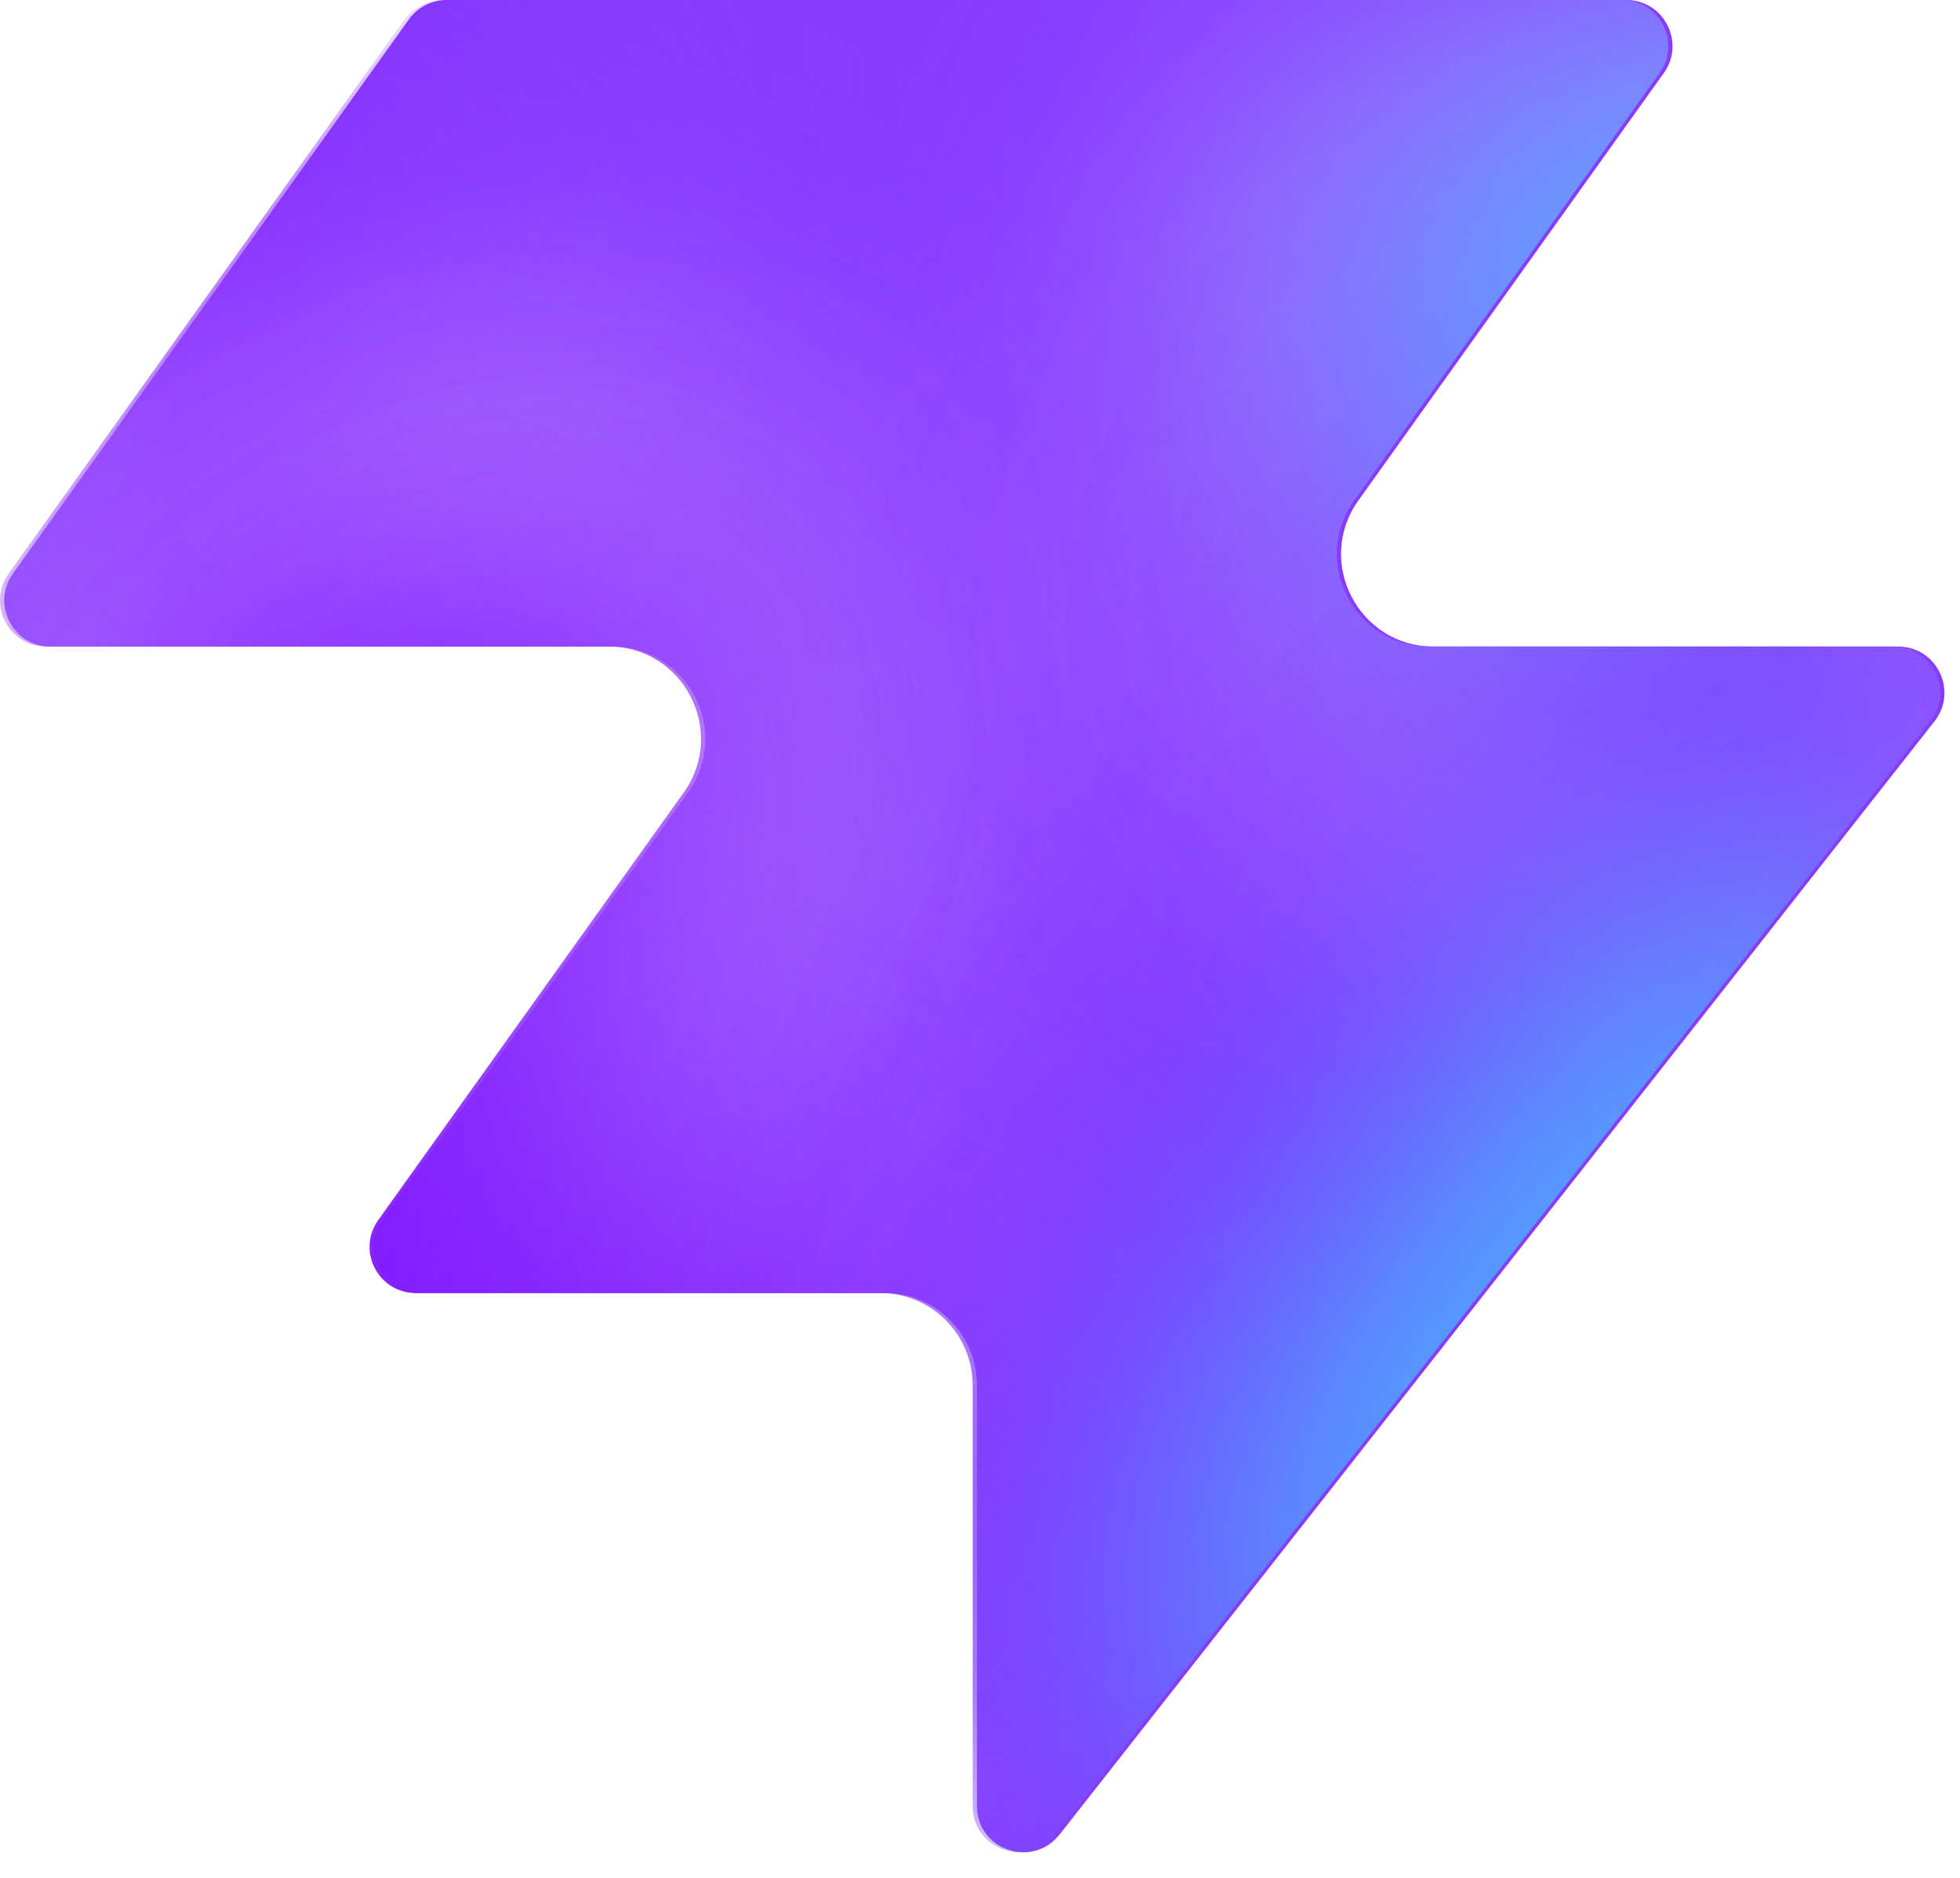
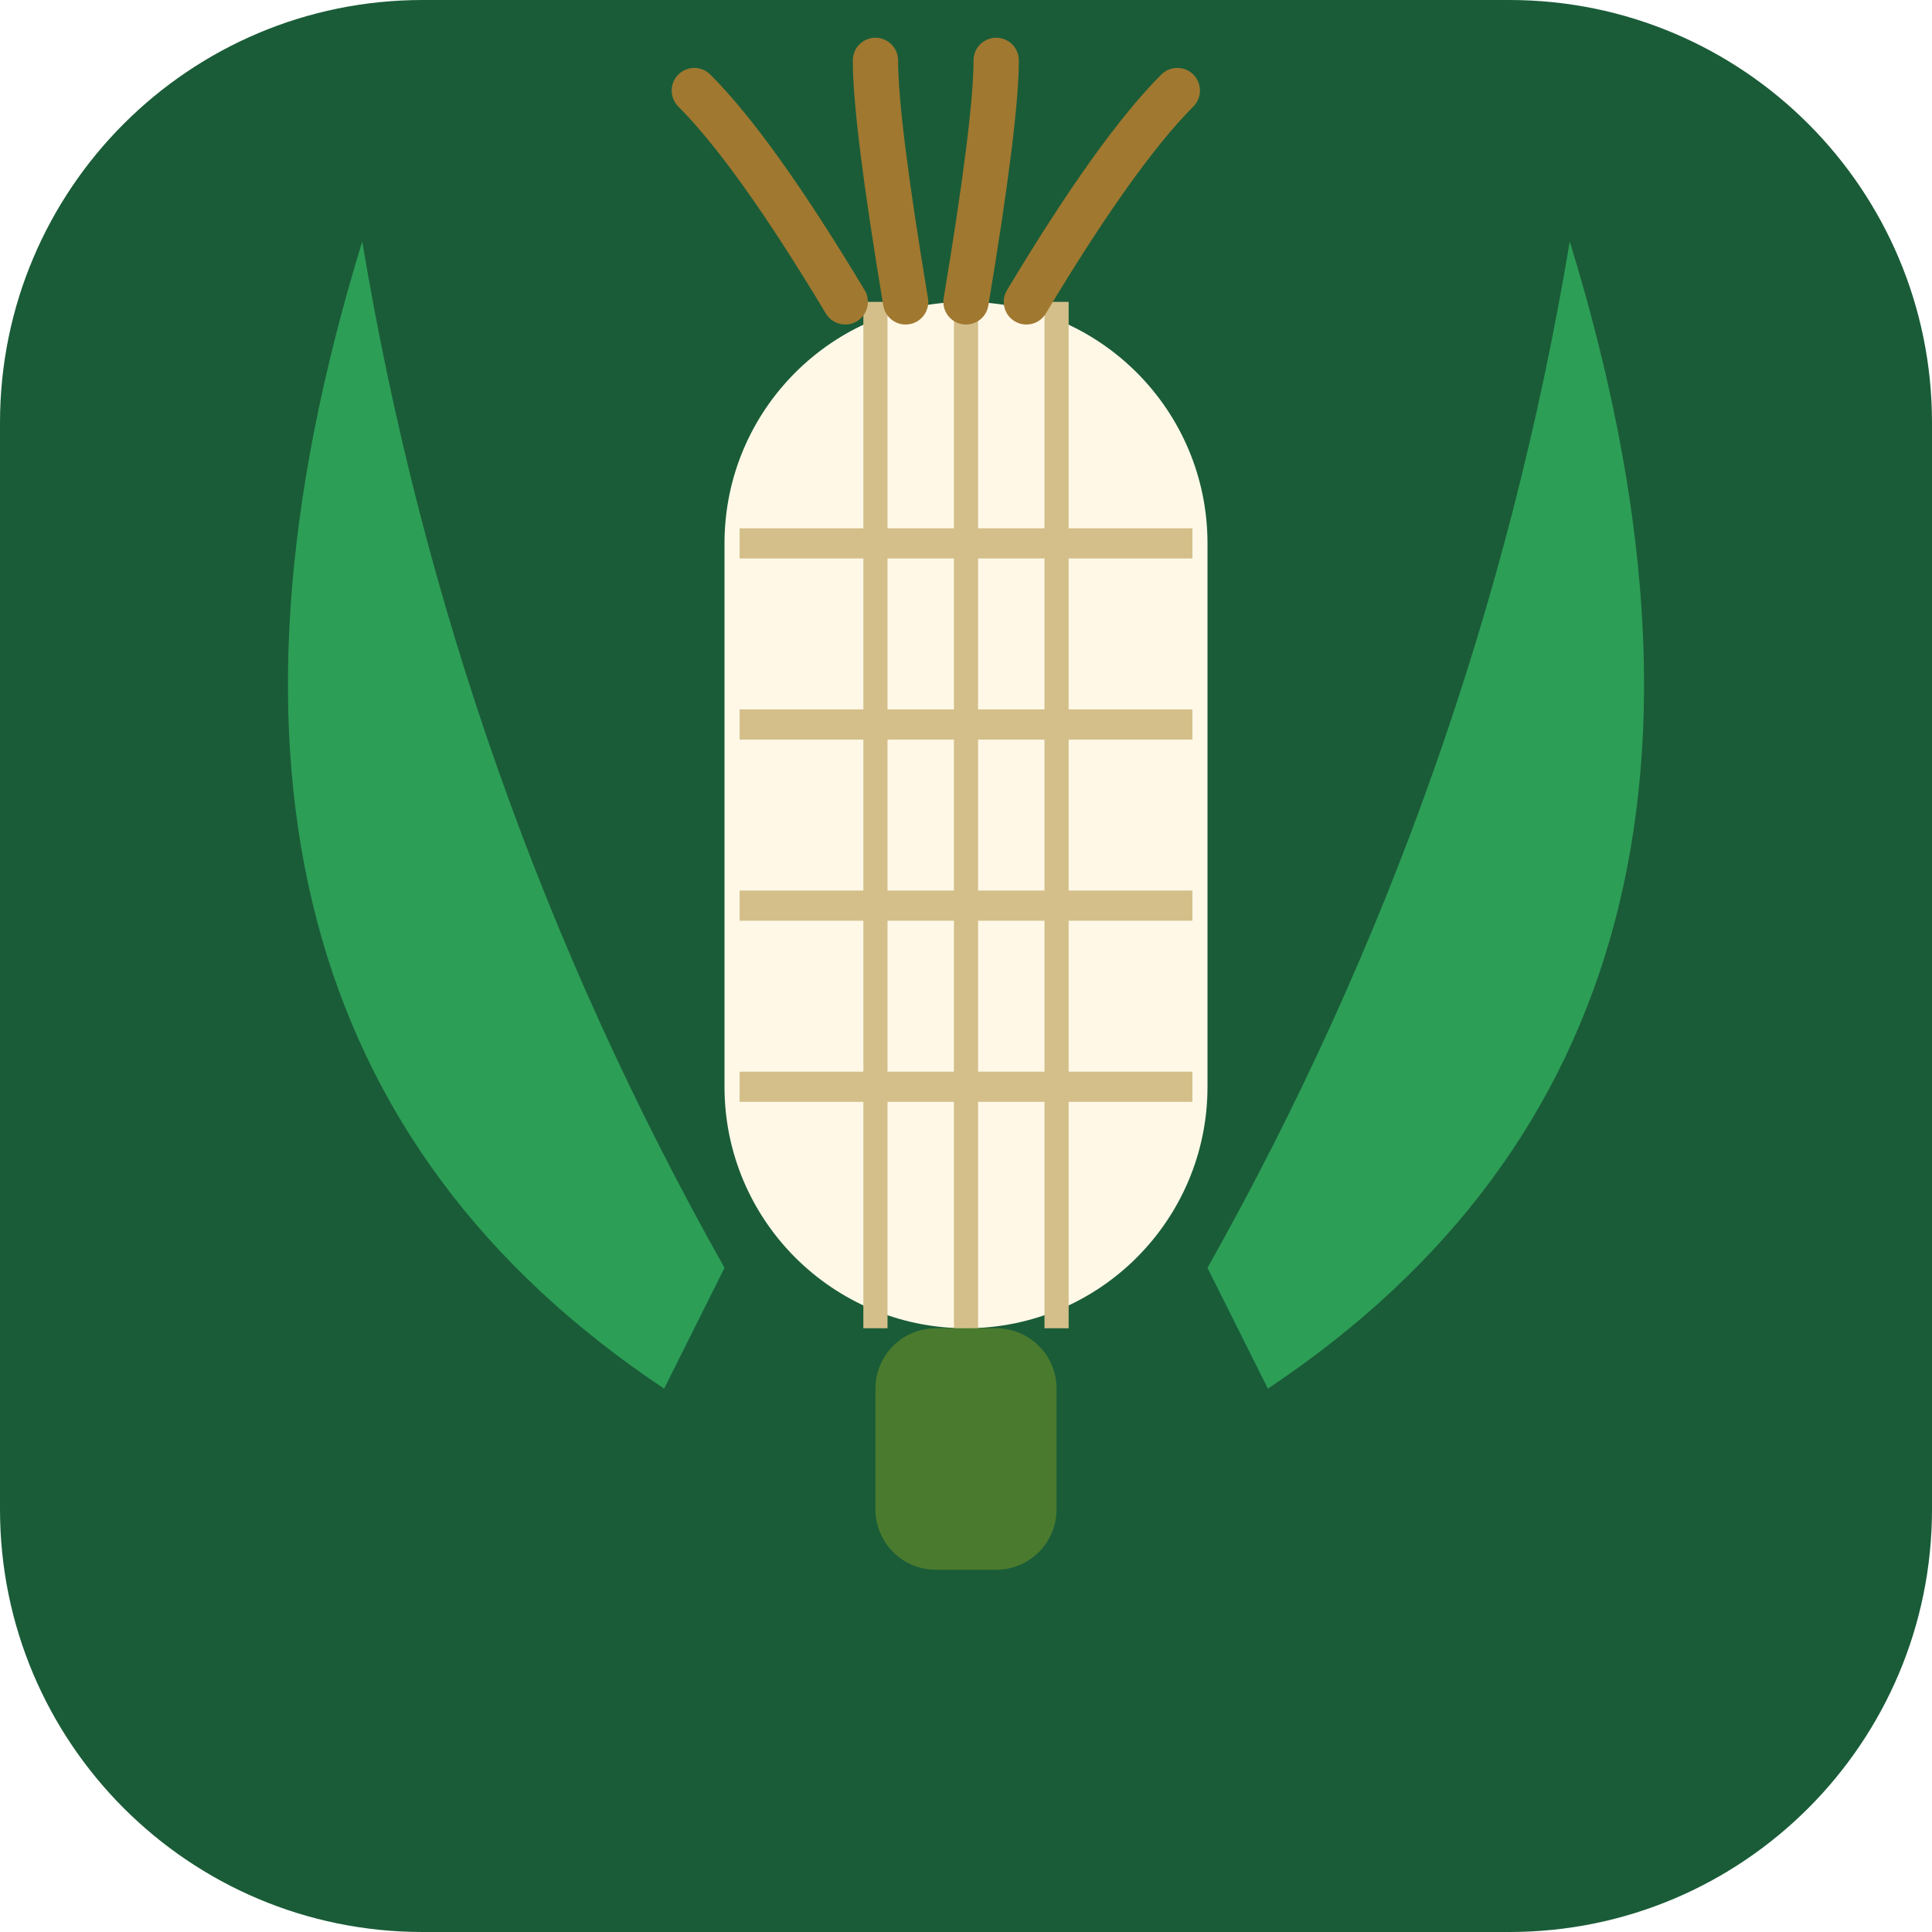
- <svg xmlns="http://www.w3.org/2000/svg" width="48" height="46" fill="none" viewBox="0 0 48 46">
-   <path fill="#863bff" d="M25.946 44.938c-.664.845-2.021.375-2.021-.698V33.937a2.26 2.26 0 0 0-2.262-2.262H10.287c-.92 0-1.456-1.04-.92-1.788l7.48-10.471c1.07-1.497 0-3.578-1.842-3.578H1.237c-.92 0-1.456-1.04-.92-1.788L10.013.474c.214-.297.556-.474.92-.474h28.894c.92 0 1.456 1.04.92 1.788l-7.48 10.471c-1.07 1.498 0 3.579 1.842 3.579h11.377c.943 0 1.473 1.088.89 1.83L25.947 44.94z" style="fill:#863bff;fill:color(display-p3 .525 .23 1);fill-opacity:1" />
-   <mask id="a" width="48" height="46" x="0" y="0" maskUnits="userSpaceOnUse" style="mask-type:alpha">
-     <path fill="#000" d="M25.842 44.938c-.664.844-2.021.375-2.021-.698V33.937a2.26 2.26 0 0 0-2.262-2.262H10.183c-.92 0-1.456-1.04-.92-1.788l7.48-10.471c1.07-1.498 0-3.579-1.842-3.579H1.133c-.92 0-1.456-1.04-.92-1.787L9.91.473c.214-.297.556-.474.92-.474h28.894c.92 0 1.456 1.04.92 1.788l-7.48 10.471c-1.07 1.498 0 3.578 1.842 3.578h11.377c.943 0 1.473 1.088.89 1.832L25.843 44.94z" style="fill:#000;fill-opacity:1" />
-   </mask>
-   <g mask="url(#a)">
-     <g filter="url(#b)">
-       <ellipse cx="5.508" cy="14.704" fill="#ede6ff" rx="5.508" ry="14.704" style="fill:#ede6ff;fill:color(display-p3 .927 .903 1);fill-opacity:1" transform="matrix(.00324 1 1 -.00324 -4.47 31.516)" />
-     </g>
-     <g filter="url(#c)">
-       <ellipse cx="10.399" cy="29.851" fill="#ede6ff" rx="10.399" ry="29.851" style="fill:#ede6ff;fill:color(display-p3 .927 .903 1);fill-opacity:1" transform="matrix(.00324 1 1 -.00324 -39.328 7.883)" />
-     </g>
-     <g filter="url(#d)">
-       <ellipse cx="5.508" cy="30.487" fill="#7e14ff" rx="5.508" ry="30.487" style="fill:#7e14ff;fill:color(display-p3 .492 .077 1);fill-opacity:1" transform="rotate(89.814 -25.913 -14.639)scale(1 -1)" />
-     </g>
-     <g filter="url(#e)">
-       <ellipse cx="5.508" cy="30.599" fill="#7e14ff" rx="5.508" ry="30.599" style="fill:#7e14ff;fill:color(display-p3 .492 .077 1);fill-opacity:1" transform="rotate(89.814 -32.644 -3.334)scale(1 -1)" />
-     </g>
-     <g filter="url(#f)">
-       <ellipse cx="5.508" cy="30.599" fill="#7e14ff" rx="5.508" ry="30.599" style="fill:#7e14ff;fill:color(display-p3 .492 .077 1);fill-opacity:1" transform="matrix(.00324 1 1 -.00324 -34.34 30.47)" />
-     </g>
-     <g filter="url(#g)">
-       <ellipse cx="14.072" cy="22.078" fill="#ede6ff" rx="14.072" ry="22.078" style="fill:#ede6ff;fill:color(display-p3 .927 .903 1);fill-opacity:1" transform="rotate(93.35 24.506 48.493)scale(-1 1)" />
-     </g>
-     <g filter="url(#h)">
-       <ellipse cx="3.47" cy="21.501" fill="#7e14ff" rx="3.47" ry="21.501" style="fill:#7e14ff;fill:color(display-p3 .492 .077 1);fill-opacity:1" transform="rotate(89.009 28.708 47.59)scale(-1 1)" />
-     </g>
-     <g filter="url(#i)">
-       <ellipse cx="3.47" cy="21.501" fill="#7e14ff" rx="3.47" ry="21.501" style="fill:#7e14ff;fill:color(display-p3 .492 .077 1);fill-opacity:1" transform="rotate(89.009 28.708 47.59)scale(-1 1)" />
-     </g>
-     <g filter="url(#j)">
-       <ellipse cx=".387" cy="8.972" fill="#7e14ff" rx="4.407" ry="29.108" style="fill:#7e14ff;fill:color(display-p3 .492 .077 1);fill-opacity:1" transform="rotate(39.51 .387 8.972)" />
-     </g>
-     <g filter="url(#k)">
-       <ellipse cx="47.523" cy="-6.092" fill="#7e14ff" rx="4.407" ry="29.108" style="fill:#7e14ff;fill:color(display-p3 .492 .077 1);fill-opacity:1" transform="rotate(37.892 47.523 -6.092)" />
-     </g>
-     <g filter="url(#l)">
-       <ellipse cx="41.412" cy="6.333" fill="#47bfff" rx="5.971" ry="9.665" style="fill:#47bfff;fill:color(display-p3 .28 .748 1);fill-opacity:1" transform="rotate(37.892 41.412 6.333)" />
-     </g>
-     <g filter="url(#m)">
-       <ellipse cx="-1.879" cy="38.332" fill="#7e14ff" rx="4.407" ry="29.108" style="fill:#7e14ff;fill:color(display-p3 .492 .077 1);fill-opacity:1" transform="rotate(37.892 -1.88 38.332)" />
-     </g>
-     <g filter="url(#n)">
-       <ellipse cx="-1.879" cy="38.332" fill="#7e14ff" rx="4.407" ry="29.108" style="fill:#7e14ff;fill:color(display-p3 .492 .077 1);fill-opacity:1" transform="rotate(37.892 -1.88 38.332)" />
-     </g>
-     <g filter="url(#o)">
-       <ellipse cx="35.651" cy="29.907" fill="#7e14ff" rx="4.407" ry="29.108" style="fill:#7e14ff;fill:color(display-p3 .492 .077 1);fill-opacity:1" transform="rotate(37.892 35.651 29.907)" />
-     </g>
-     <g filter="url(#p)">
-       <ellipse cx="38.418" cy="32.4" fill="#47bfff" rx="5.971" ry="15.297" style="fill:#47bfff;fill:color(display-p3 .28 .748 1);fill-opacity:1" transform="rotate(37.892 38.418 32.4)" />
-     </g>
-   </g>
-   <defs>
-     <filter id="b" width="60.045" height="41.654" x="-19.77" y="16.149" color-interpolation-filters="sRGB" filterUnits="userSpaceOnUse">
-       <feFlood flood-opacity="0" result="BackgroundImageFix" />
-       <feBlend in="SourceGraphic" in2="BackgroundImageFix" result="shape" />
-       <feGaussianBlur result="effect1_foregroundBlur_2002_17158" stdDeviation="7.659" />
-     </filter>
-     <filter id="c" width="90.34" height="51.437" x="-54.613" y="-7.533" color-interpolation-filters="sRGB" filterUnits="userSpaceOnUse">
-       <feFlood flood-opacity="0" result="BackgroundImageFix" />
-       <feBlend in="SourceGraphic" in2="BackgroundImageFix" result="shape" />
-       <feGaussianBlur result="effect1_foregroundBlur_2002_17158" stdDeviation="7.659" />
-     </filter>
-     <filter id="d" width="79.355" height="29.4" x="-49.64" y="2.03" color-interpolation-filters="sRGB" filterUnits="userSpaceOnUse">
-       <feFlood flood-opacity="0" result="BackgroundImageFix" />
-       <feBlend in="SourceGraphic" in2="BackgroundImageFix" result="shape" />
-       <feGaussianBlur result="effect1_foregroundBlur_2002_17158" stdDeviation="4.596" />
-     </filter>
-     <filter id="e" width="79.579" height="29.4" x="-45.045" y="20.029" color-interpolation-filters="sRGB" filterUnits="userSpaceOnUse">
-       <feFlood flood-opacity="0" result="BackgroundImageFix" />
-       <feBlend in="SourceGraphic" in2="BackgroundImageFix" result="shape" />
-       <feGaussianBlur result="effect1_foregroundBlur_2002_17158" stdDeviation="4.596" />
-     </filter>
-     <filter id="f" width="79.579" height="29.4" x="-43.513" y="21.178" color-interpolation-filters="sRGB" filterUnits="userSpaceOnUse">
-       <feFlood flood-opacity="0" result="BackgroundImageFix" />
-       <feBlend in="SourceGraphic" in2="BackgroundImageFix" result="shape" />
-       <feGaussianBlur result="effect1_foregroundBlur_2002_17158" stdDeviation="4.596" />
-     </filter>
-     <filter id="g" width="74.749" height="58.852" x="15.756" y="-17.901" color-interpolation-filters="sRGB" filterUnits="userSpaceOnUse">
-       <feFlood flood-opacity="0" result="BackgroundImageFix" />
-       <feBlend in="SourceGraphic" in2="BackgroundImageFix" result="shape" />
-       <feGaussianBlur result="effect1_foregroundBlur_2002_17158" stdDeviation="7.659" />
-     </filter>
-     <filter id="h" width="61.377" height="25.362" x="23.548" y="2.284" color-interpolation-filters="sRGB" filterUnits="userSpaceOnUse">
-       <feFlood flood-opacity="0" result="BackgroundImageFix" />
-       <feBlend in="SourceGraphic" in2="BackgroundImageFix" result="shape" />
-       <feGaussianBlur result="effect1_foregroundBlur_2002_17158" stdDeviation="4.596" />
-     </filter>
-     <filter id="i" width="61.377" height="25.362" x="23.548" y="2.284" color-interpolation-filters="sRGB" filterUnits="userSpaceOnUse">
-       <feFlood flood-opacity="0" result="BackgroundImageFix" />
-       <feBlend in="SourceGraphic" in2="BackgroundImageFix" result="shape" />
-       <feGaussianBlur result="effect1_foregroundBlur_2002_17158" stdDeviation="4.596" />
-     </filter>
-     <filter id="j" width="56.045" height="63.649" x="-27.636" y="-22.853" color-interpolation-filters="sRGB" filterUnits="userSpaceOnUse">
-       <feFlood flood-opacity="0" result="BackgroundImageFix" />
-       <feBlend in="SourceGraphic" in2="BackgroundImageFix" result="shape" />
-       <feGaussianBlur result="effect1_foregroundBlur_2002_17158" stdDeviation="4.596" />
-     </filter>
-     <filter id="k" width="54.814" height="64.646" x="20.116" y="-38.415" color-interpolation-filters="sRGB" filterUnits="userSpaceOnUse">
-       <feFlood flood-opacity="0" result="BackgroundImageFix" />
-       <feBlend in="SourceGraphic" in2="BackgroundImageFix" result="shape" />
-       <feGaussianBlur result="effect1_foregroundBlur_2002_17158" stdDeviation="4.596" />
-     </filter>
-     <filter id="l" width="33.541" height="35.313" x="24.641" y="-11.323" color-interpolation-filters="sRGB" filterUnits="userSpaceOnUse">
-       <feFlood flood-opacity="0" result="BackgroundImageFix" />
-       <feBlend in="SourceGraphic" in2="BackgroundImageFix" result="shape" />
-       <feGaussianBlur result="effect1_foregroundBlur_2002_17158" stdDeviation="4.596" />
-     </filter>
-     <filter id="m" width="54.814" height="64.646" x="-29.286" y="6.009" color-interpolation-filters="sRGB" filterUnits="userSpaceOnUse">
-       <feFlood flood-opacity="0" result="BackgroundImageFix" />
-       <feBlend in="SourceGraphic" in2="BackgroundImageFix" result="shape" />
-       <feGaussianBlur result="effect1_foregroundBlur_2002_17158" stdDeviation="4.596" />
-     </filter>
-     <filter id="n" width="54.814" height="64.646" x="-29.286" y="6.009" color-interpolation-filters="sRGB" filterUnits="userSpaceOnUse">
-       <feFlood flood-opacity="0" result="BackgroundImageFix" />
-       <feBlend in="SourceGraphic" in2="BackgroundImageFix" result="shape" />
-       <feGaussianBlur result="effect1_foregroundBlur_2002_17158" stdDeviation="4.596" />
-     </filter>
-     <filter id="o" width="54.814" height="64.646" x="8.244" y="-2.416" color-interpolation-filters="sRGB" filterUnits="userSpaceOnUse">
-       <feFlood flood-opacity="0" result="BackgroundImageFix" />
-       <feBlend in="SourceGraphic" in2="BackgroundImageFix" result="shape" />
-       <feGaussianBlur result="effect1_foregroundBlur_2002_17158" stdDeviation="4.596" />
-     </filter>
-     <filter id="p" width="39.409" height="43.623" x="18.713" y="10.588" color-interpolation-filters="sRGB" filterUnits="userSpaceOnUse">
-       <feFlood flood-opacity="0" result="BackgroundImageFix" />
-       <feBlend in="SourceGraphic" in2="BackgroundImageFix" result="shape" />
-       <feGaussianBlur result="effect1_foregroundBlur_2002_17158" stdDeviation="4.596" />
-     </filter>
-   </defs>
+ <svg xmlns="http://www.w3.org/2000/svg" viewBox="0 0 64 64">
+   <rect width="64" height="64" rx="14" fill="#1A5C38" />
+   <path d="M22 46 Q4 34 12 8 Q15 26 24 42Z" fill="#2D9E56" />
+   <path d="M42 46 Q60 34 52 8 Q49 26 40 42Z" fill="#2D9E56" />
+   <rect x="24" y="10" width="16" height="34" rx="8" fill="#FFF8E7" />
+   <line x1="24.5" y1="18" x2="39.5" y2="18" stroke="#D4BF8A" stroke-width="1" />
+   <line x1="24.5" y1="24" x2="39.5" y2="24" stroke="#D4BF8A" stroke-width="1" />
+   <line x1="24.5" y1="30" x2="39.5" y2="30" stroke="#D4BF8A" stroke-width="1" />
+   <line x1="24.5" y1="36" x2="39.5" y2="36" stroke="#D4BF8A" stroke-width="1" />
+   <line x1="29" y1="10" x2="29" y2="44" stroke="#D4BF8A" stroke-width="0.8" />
+   <line x1="32" y1="10" x2="32" y2="44" stroke="#D4BF8A" stroke-width="0.8" />
+   <line x1="35" y1="10" x2="35" y2="44" stroke="#D4BF8A" stroke-width="0.8" />
+   <path d="M28 10 Q25 5 23 3" stroke="#A07830" stroke-width="1.5" fill="none" stroke-linecap="round" />
+   <path d="M30 10 Q29 4 29 2" stroke="#A07830" stroke-width="1.5" fill="none" stroke-linecap="round" />
+   <path d="M32 10 Q33 4 33 2" stroke="#A07830" stroke-width="1.5" fill="none" stroke-linecap="round" />
+   <path d="M34 10 Q37 5 39 3" stroke="#A07830" stroke-width="1.5" fill="none" stroke-linecap="round" />
+   <rect x="29" y="44" width="6" height="8" rx="2" fill="#4A7A2E" />
</svg>
